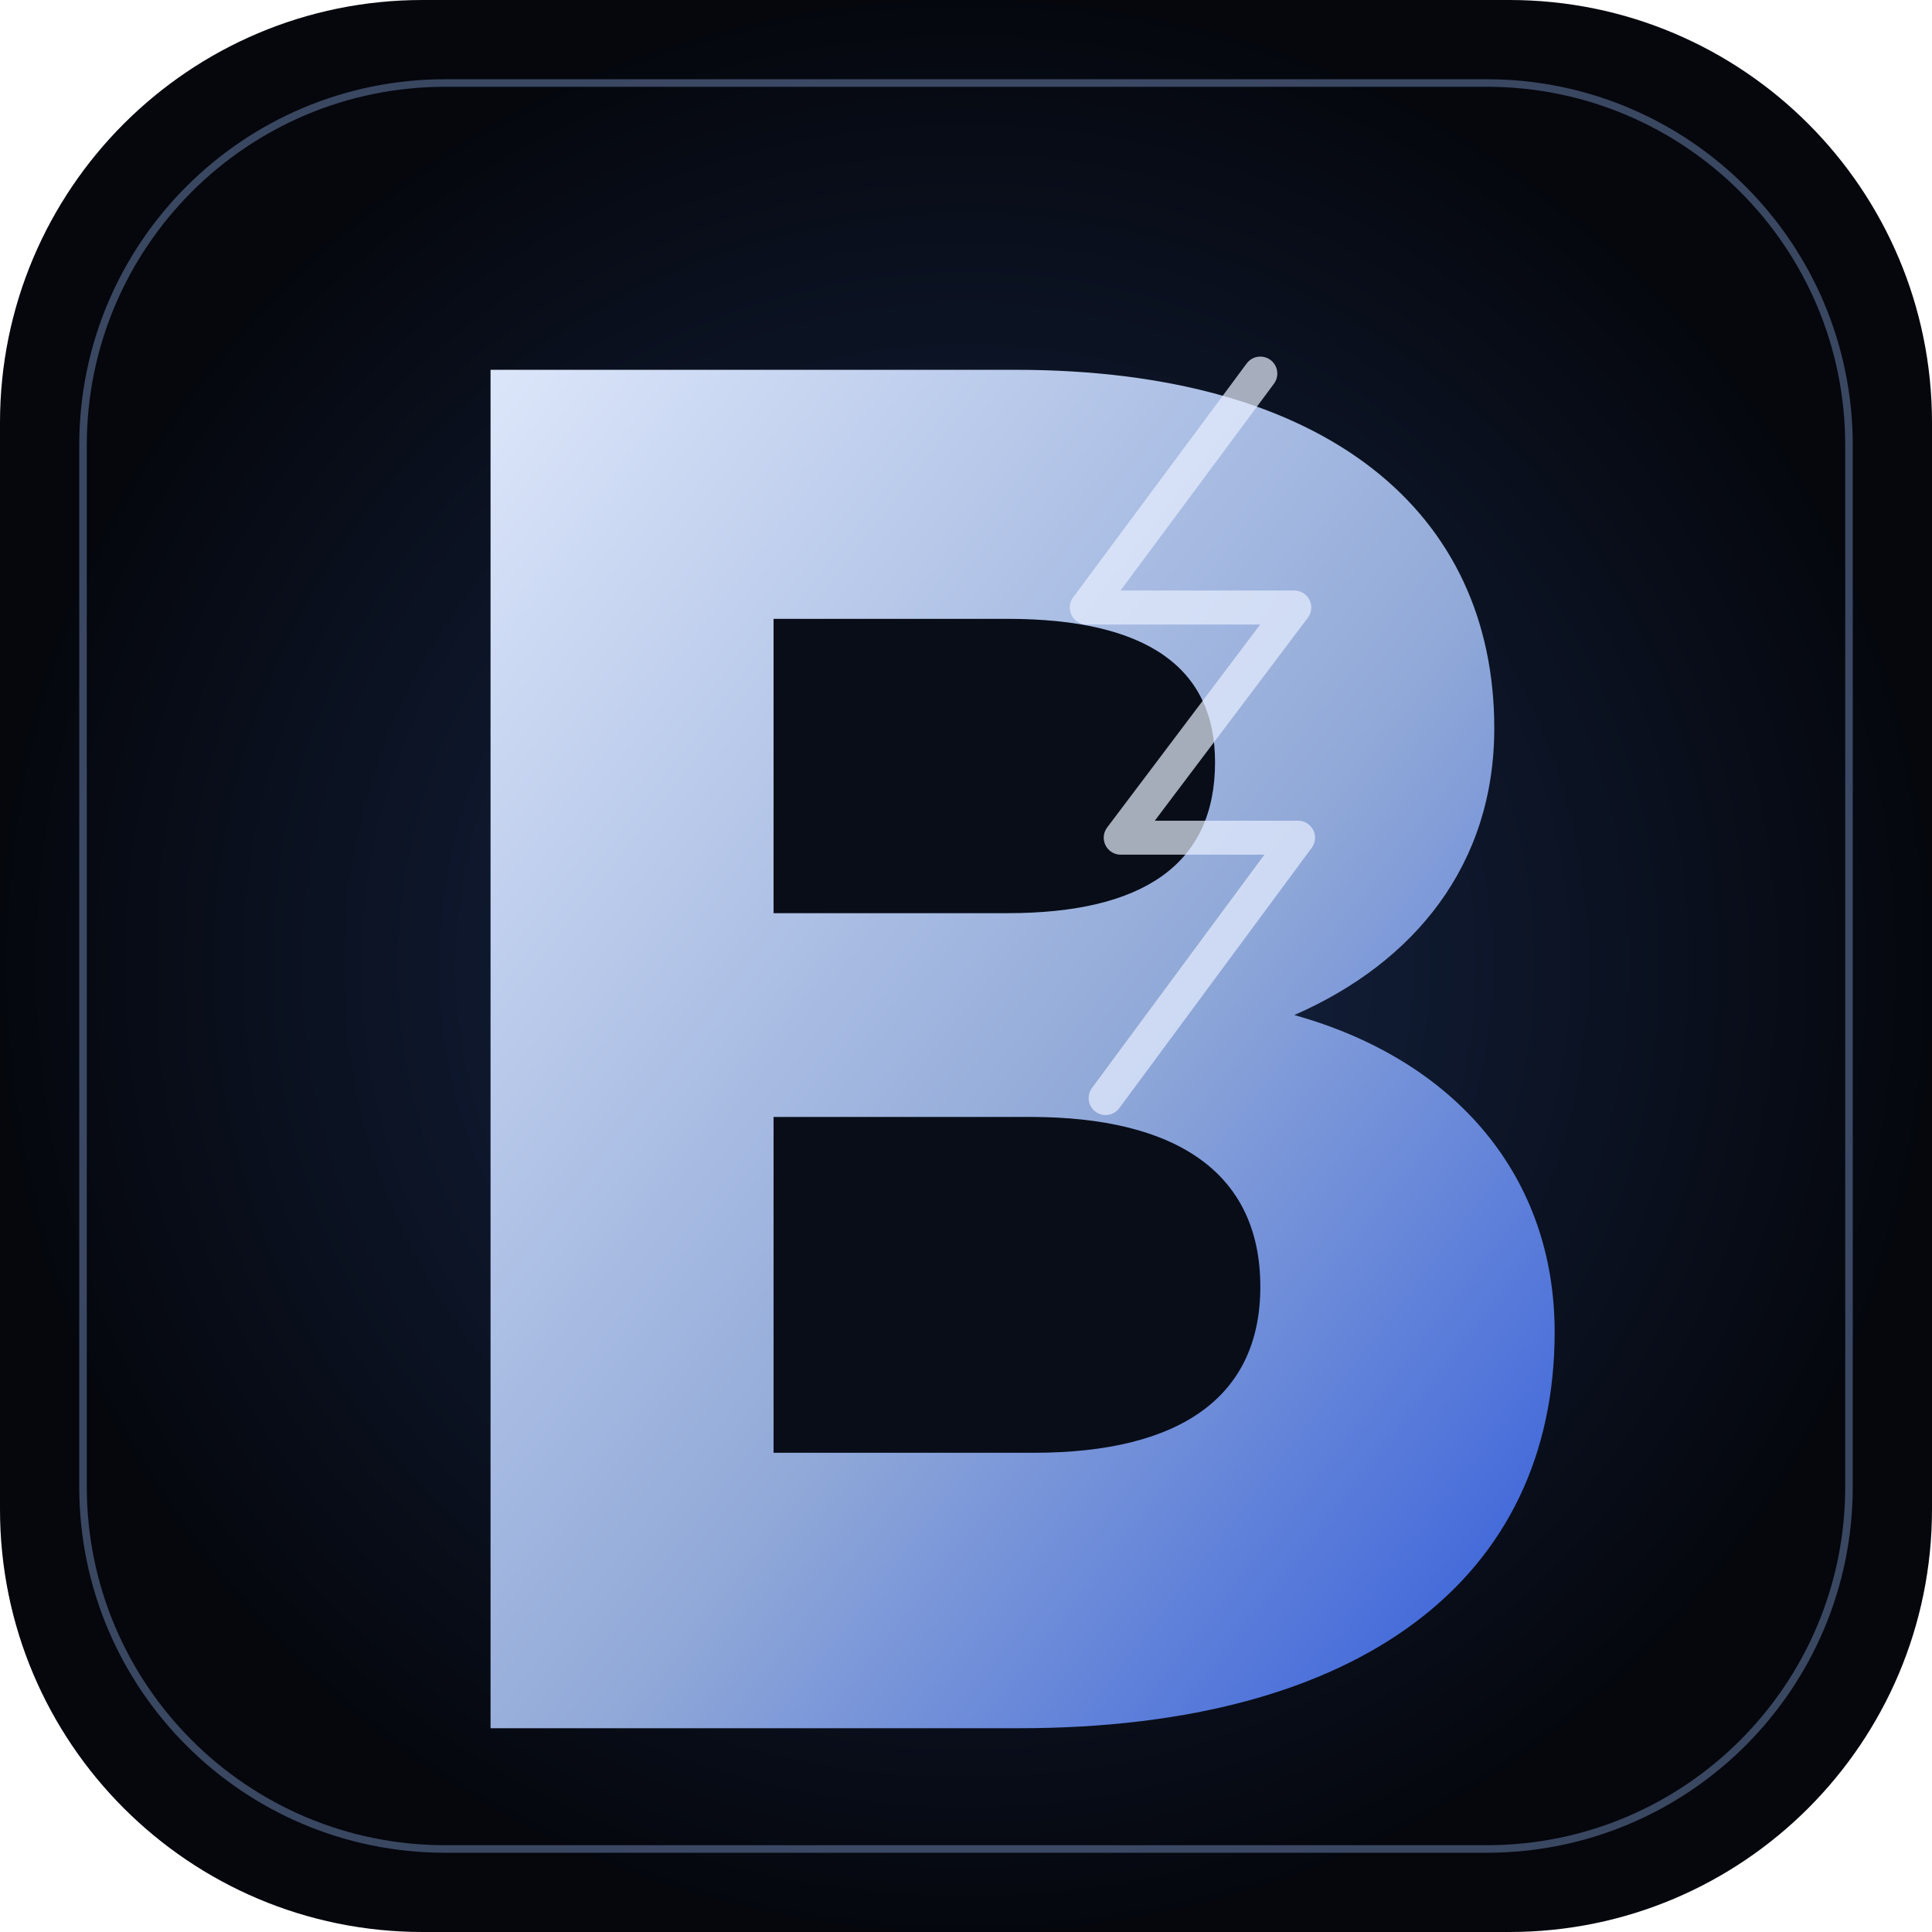
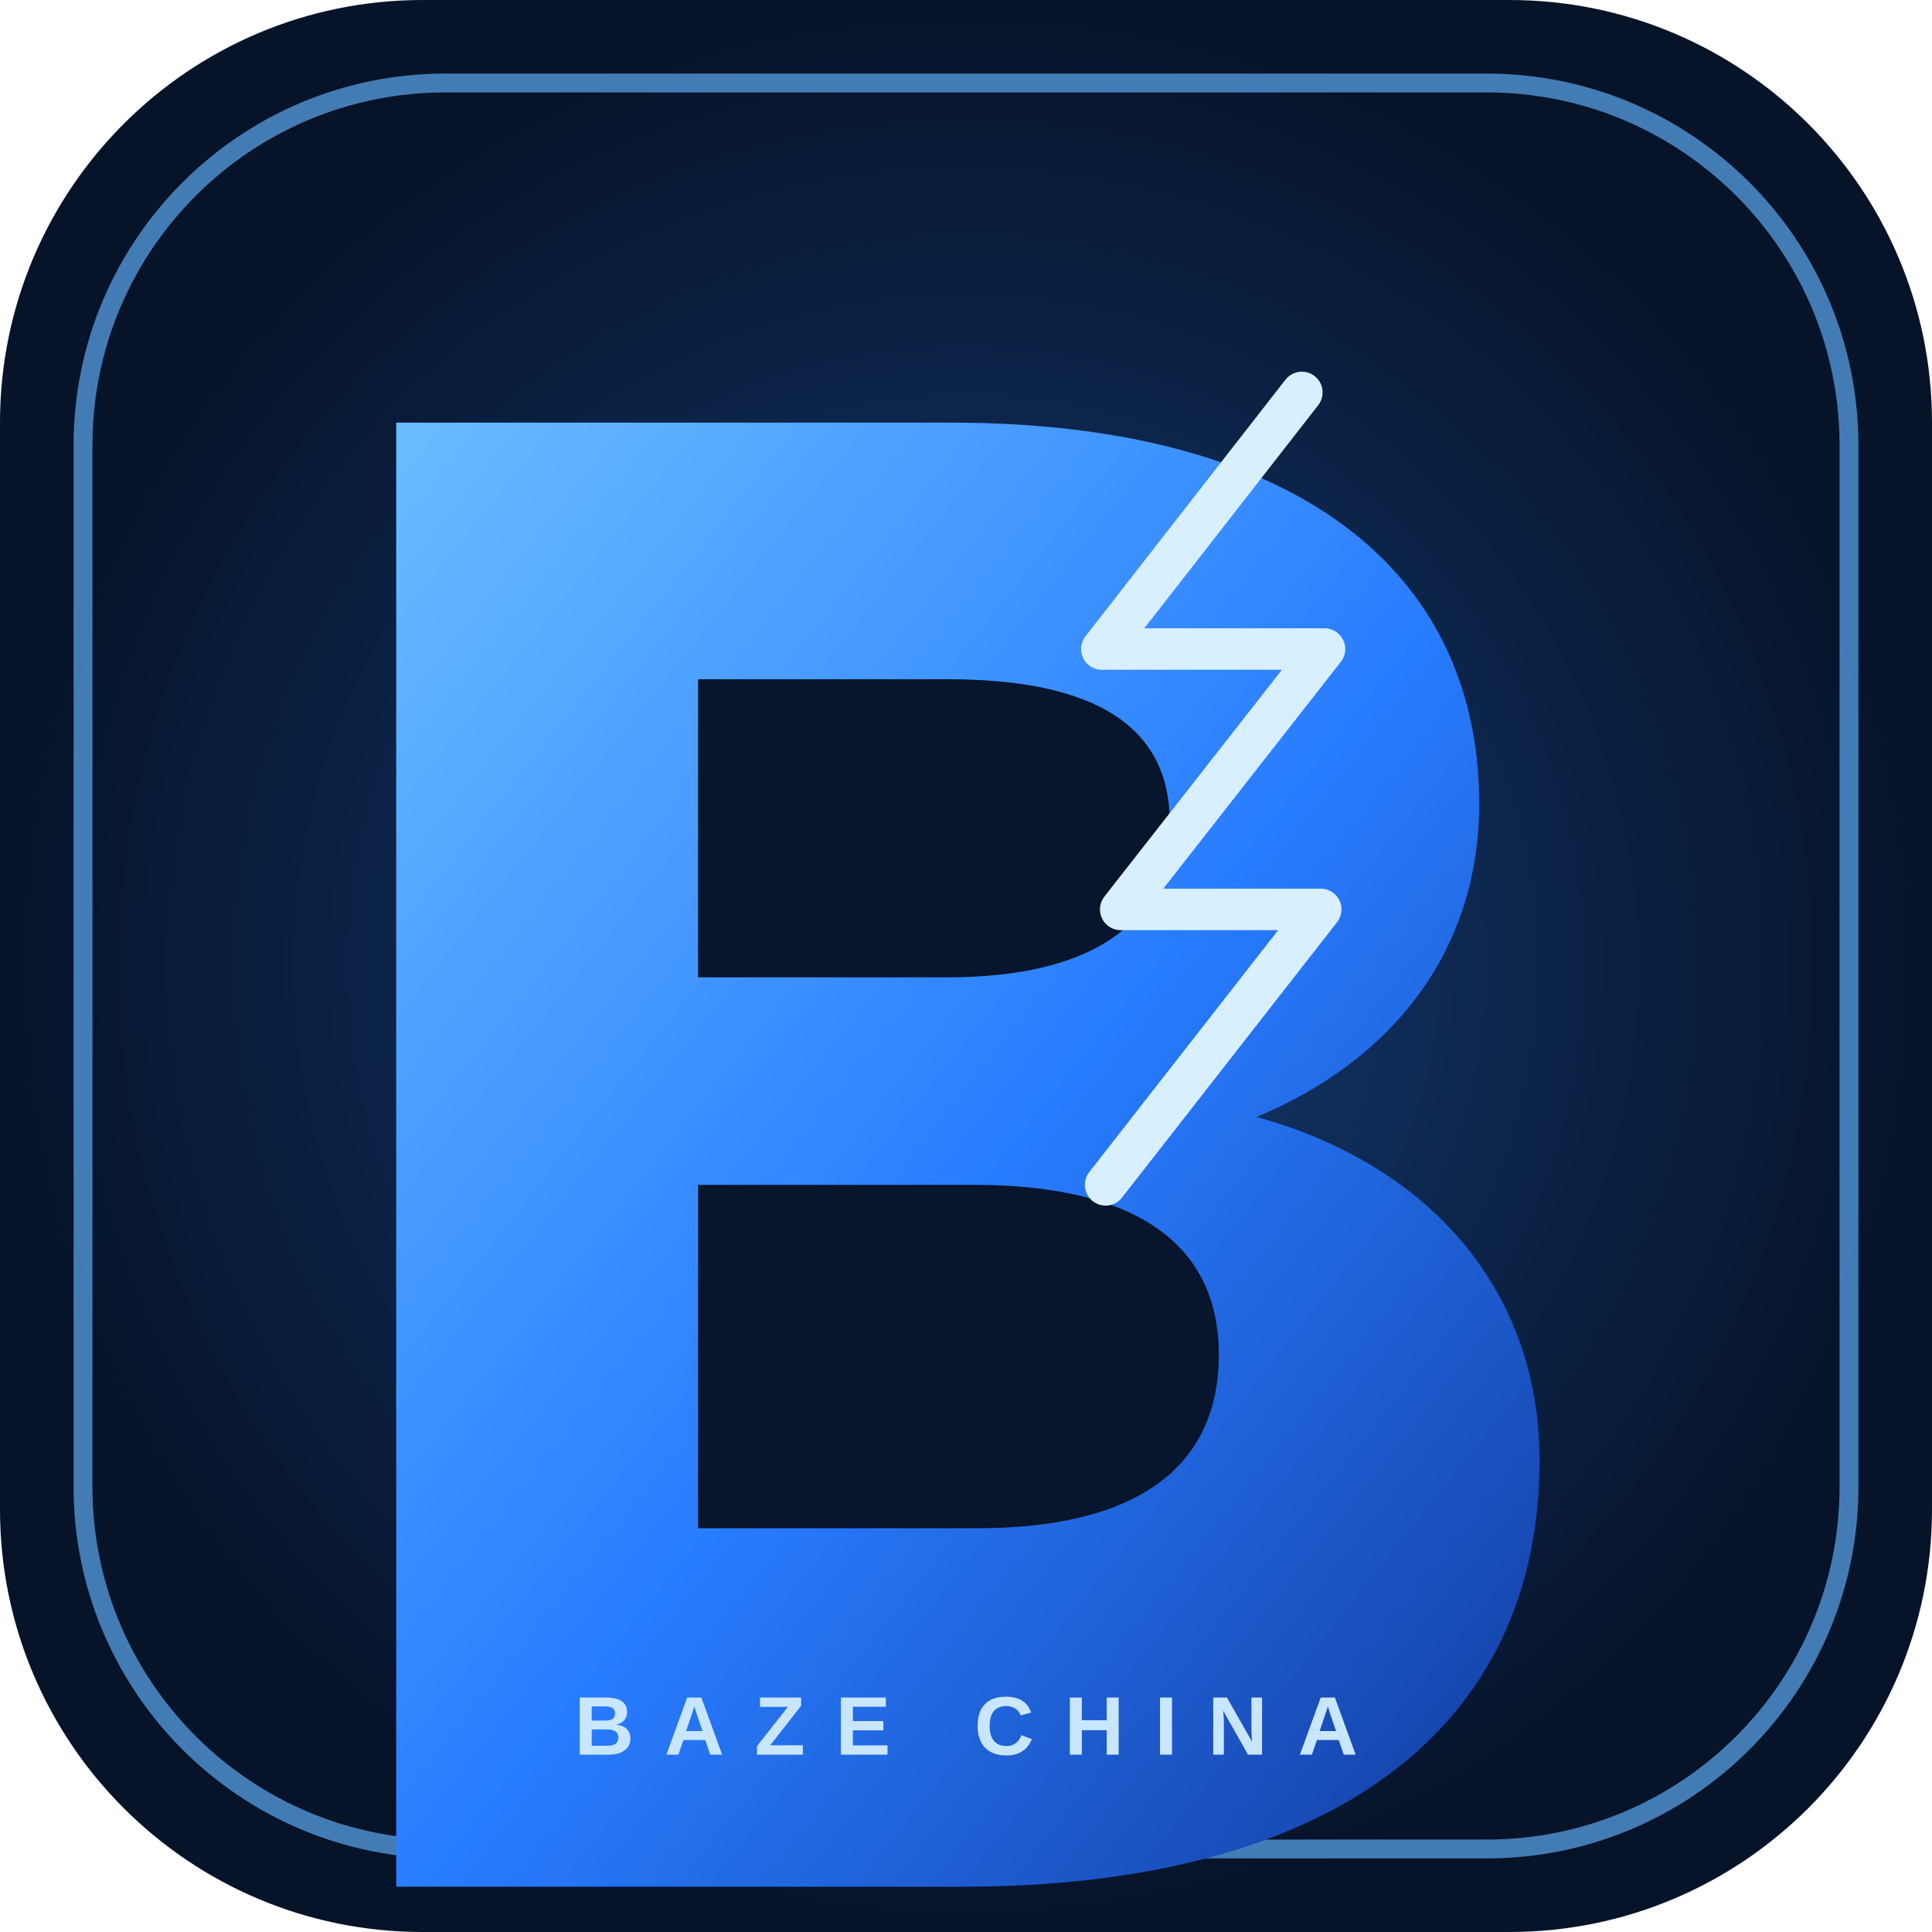
<svg xmlns="http://www.w3.org/2000/svg" viewBox="0 0 512 512" width="512" height="512">
  <defs>
-     <linearGradient id="g" x1="0" y1="0" x2="1" y2="1">
-       <stop offset="0" stop-color="#dce6fa" />
-       <stop offset=".55" stop-color="#91a9d8" />
-       <stop offset="1" stop-color="#315bdb" />
+     <linearGradient id="blue" x1="0" y1="0" x2="1" y2="1">
+       <stop offset="0" stop-color="#69bdff" />
+       <stop offset=".52" stop-color="#287cff" />
+       <stop offset="1" stop-color="#123a9d" />
    </linearGradient>
    <radialGradient id="bg">
-       <stop offset="0" stop-color="#17284b" />
-       <stop offset="1" stop-color="#05070d" />
+       <stop offset="0" stop-color="#153d78" />
+       <stop offset="1" stop-color="#061329" />
    </radialGradient>
  </defs>
  <rect width="512" height="512" rx="112" fill="url(#bg)" />
-   <rect x="22" y="22" width="468" height="468" rx="96" fill="none" stroke="#9ebeff" stroke-opacity=".35" stroke-width="2" />
-   <path d="M130 98h139c83 0 127 38 127 95 0 36-21 62-53 76 43 12 69 43 69 84 0 65-51 105-142 105H130z" fill="url(#g)" />
-   <path d="M205 164v78h62c36 0 55-13 55-40 0-25-18-38-55-38zm0 132v89h69c39 0 60-15 60-44 0-30-22-45-61-45z" fill="#080d18" />
-   <path d="M334 99l-46 62h55l-46 61h47l-51 69" fill="none" stroke="#e9f0ff" stroke-opacity=".7" stroke-width="9" stroke-linecap="round" stroke-linejoin="round" />
+   <rect x="22" y="22" width="468" height="468" rx="96" fill="none" stroke="#65b4ff" stroke-opacity=".65" stroke-width="5" />
+   <path d="M105 112h147c91 0 140 39 140 101 0 39-23 68-59 83 47 13 75 47 75 91 0 71-55 113-153 113H105z" fill="url(#blue)" />
+   <path d="M185 180v79h66c38 0 59-14 59-41 0-25-19-38-59-38zm0 134v91h74c42 0 64-16 64-46 0-30-23-45-65-45z" fill="#07152d" />
+   <path d="M345 104l-53 68h59l-54 69h53l-57 73" fill="none" stroke="#d8efff" stroke-width="11" stroke-linecap="round" stroke-linejoin="round" />
+   <text x="256" y="465" text-anchor="middle" fill="#c9e6ff" font-family="Arial,sans-serif" font-size="22" font-weight="700" letter-spacing="8">BAZE CHINA</text>
</svg>
